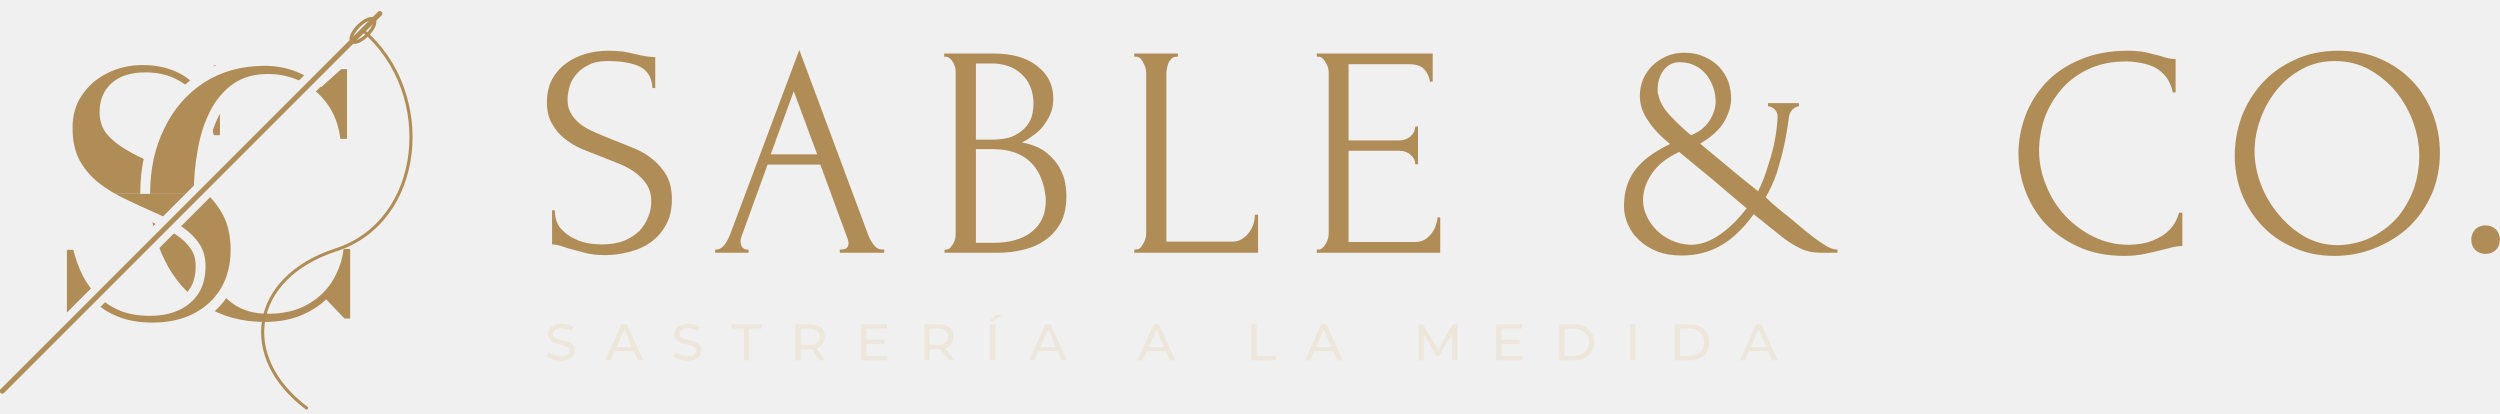
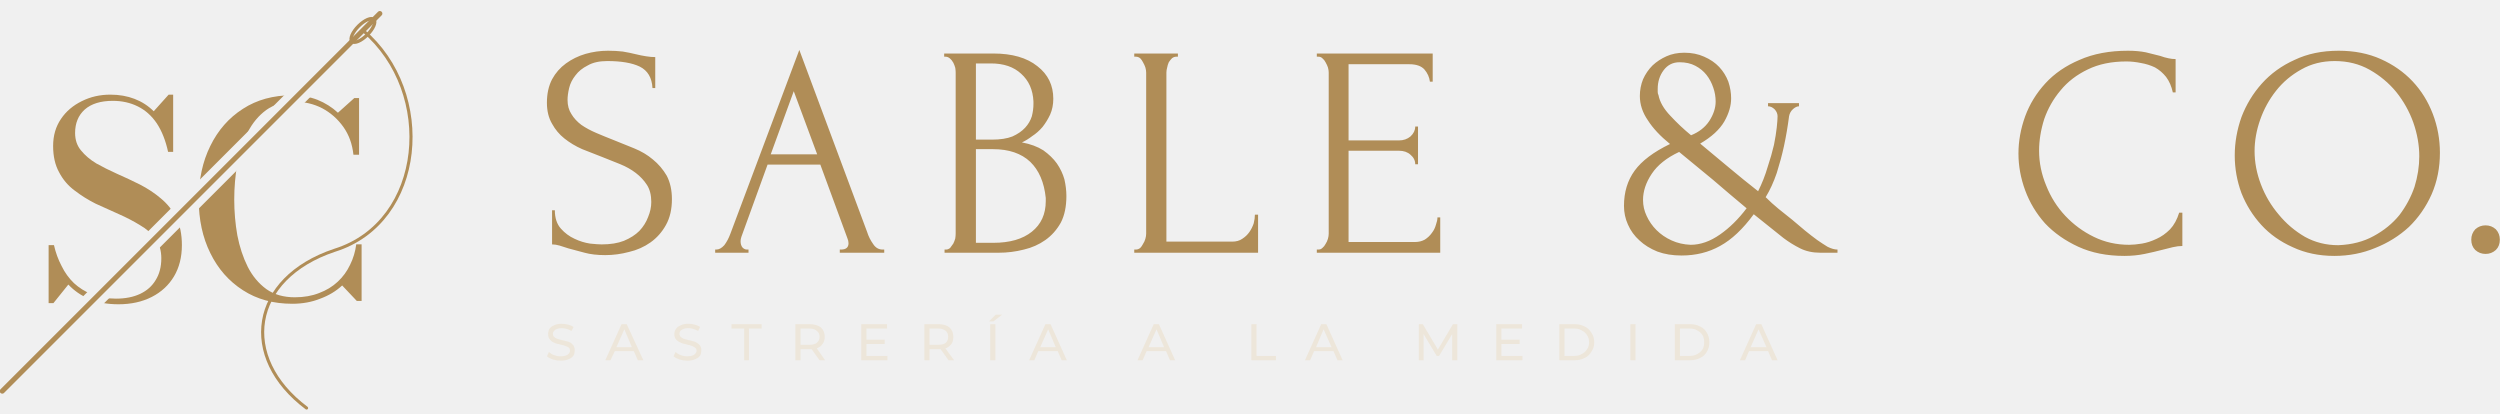
<svg xmlns="http://www.w3.org/2000/svg" viewBox="0 0 629.95 104.3" width="629.9" height="104.3">
  <g transform="translate(-22.15 -23.57)">
    <g transform="scale(0.71)">
-       <mask id="k323" maskUnits="userSpaceOnUse" x="-50" y="-50" width="400" height="400">
+       <mask id="k19" maskUnits="userSpaceOnUse" x="-50" y="-50" width="400" height="400">
        <rect x="-50" y="-50" width="400" height="400" fill="#fff" />
        <g fill="#000">
          <path d="M32 172 L166 38" fill="none" stroke="#000" stroke-width="7" stroke-linecap="round" stroke-linejoin="round" />
        </g>
      </mask>
-       <g mask="url(#k323)">
-         <clipPath id="w319">
-           <rect x="-500" y="-500" width="1400" height="602" />
-         </clipPath>
-         <clipPath id="w320">
-           <rect x="-500" y="102" width="1400" height="1400" />
-         </clipPath>
-         <g clip-path="url(#w319)">
-           <mask id="k321" maskUnits="userSpaceOnUse" x="-50" y="-50" width="400" height="400">
-             <rect x="-50" y="-50" width="400" height="400" fill="#fff" />
-             <g fill="#000">
-               <path d="M47 1.2Q34.7 1.2 25.5 -4.7Q16.4 -10.6 11.4 -20.9Q6.3 -31.2 6.3 -44.2Q6.3 -57.4 11.4 -67.6Q16.4 -77.9 25.5 -83.8Q34.7 -89.7 47 -89.7Q52.8 -89.7 58 -87.7Q63.1 -85.7 67 -82.1L74.1 -88.5H76.2V-63.8H73.8Q73 -70.8 69.3 -76Q65.6 -81.2 60.1 -84Q54.6 -86.8 48.2 -86.8Q40.8 -86.8 35.8 -83.3Q30.7 -79.7 27.6 -73.6Q24.5 -67.5 23.2 -59.9Q21.8 -52.3 21.8 -44.2Q21.8 -36.2 23.2 -28.6Q24.5 -21 27.6 -14.9Q30.7 -8.8 35.8 -5.2Q40.8 -1.7 48.2 -1.7Q54 -1.7 58.7 -3.4Q63.4 -5.2 66.8 -8.3Q70.3 -11.5 72.3 -15.7Q74.4 -19.9 75 -24.7H77.3V0H75.3L68.8 -6.8Q64.8 -3.1 59.3 -0.9Q53.7 1.2 47 1.2Z" transform="translate(120 102) scale(1) translate(-41.83 44.25)" fill="#000" stroke="#000" stroke-width="7" stroke-linejoin="round" />
-             </g>
-           </mask>
-           <g mask="url(#k321)">
-             <path d="M36.8 1.7Q29.5 1.7 24.1 -0.6Q18.8 -2.8 15 -6.8L8.4 1.2H6.4V-24.1H8.7Q9.9 -19.2 12 -15Q14.2 -10.7 17.5 -7.6Q20.8 -4.4 25.3 -2.5Q29.9 -0.7 35.8 -0.7Q41.9 -0.7 46.3 -2.8Q50.7 -4.9 53.2 -8.8Q55.6 -12.7 55.6 -18.3Q55.6 -23.4 53 -26.8Q50.5 -30.3 46.3 -32.9Q42 -35.4 37 -37.6Q32 -39.8 27 -42.2Q21.9 -44.6 17.7 -47.9Q13.5 -51.2 10.9 -55.9Q8.4 -60.6 8.4 -67.4Q8.4 -74.2 11.8 -79.1Q15.2 -84.1 20.9 -86.9Q26.5 -89.7 33.3 -89.7Q39.1 -89.7 43.8 -87.9Q48.6 -86.1 52.2 -82.4L58.8 -89.7H60.7V-64.8H58.5Q56.9 -72.2 53.6 -77.1Q50.3 -82.1 45.4 -84.6Q40.5 -87.1 34.4 -87.1Q26.4 -87.1 22.2 -83.2Q18 -79.4 18 -73Q18 -68.5 20.5 -65.3Q23.1 -62.2 27.2 -59.8Q31.3 -57.3 36.3 -55.2Q41.3 -53 46.3 -50.5Q51.2 -48 55.4 -44.5Q59.5 -41 62 -36.1Q64.5 -31.2 64.5 -24.1Q64.5 -16.3 61.1 -10.5Q57.6 -4.7 51.4 -1.5Q45.1 1.7 36.8 1.7Z" transform="translate(84 102) scale(1) translate(-35.46 43.98)" fill="#B08D57" />
-           </g>
-           <path d="M47 1.2Q34.7 1.2 25.5 -4.7Q16.4 -10.6 11.4 -20.9Q6.3 -31.2 6.3 -44.2Q6.3 -57.4 11.4 -67.6Q16.4 -77.9 25.5 -83.8Q34.7 -89.7 47 -89.7Q52.8 -89.7 58 -87.7Q63.1 -85.7 67 -82.1L74.1 -88.5H76.2V-63.8H73.8Q73 -70.8 69.3 -76Q65.6 -81.2 60.1 -84Q54.6 -86.8 48.2 -86.8Q40.8 -86.8 35.8 -83.3Q30.7 -79.7 27.6 -73.6Q24.5 -67.5 23.2 -59.9Q21.8 -52.3 21.8 -44.2Q21.8 -36.2 23.2 -28.6Q24.5 -21 27.6 -14.9Q30.7 -8.8 35.8 -5.2Q40.8 -1.7 48.2 -1.7Q54 -1.7 58.7 -3.4Q63.4 -5.2 66.8 -8.3Q70.3 -11.5 72.3 -15.7Q74.4 -19.9 75 -24.7H77.3V0H75.3L68.8 -6.8Q64.8 -3.1 59.3 -0.9Q53.7 1.2 47 1.2Z" transform="translate(120 102) scale(1) translate(-41.83 44.25)" fill="#B08D57" />
-         </g>
-         <g clip-path="url(#w320)">
-           <mask id="k322" maskUnits="userSpaceOnUse" x="-50" y="-50" width="400" height="400">
-             <rect x="-50" y="-50" width="400" height="400" fill="#fff" />
-             <g fill="#000">
-               <path d="M36.8 1.7Q29.5 1.7 24.1 -0.6Q18.8 -2.8 15 -6.8L8.4 1.2H6.4V-24.1H8.7Q9.9 -19.2 12 -15Q14.2 -10.7 17.5 -7.6Q20.8 -4.4 25.3 -2.5Q29.9 -0.7 35.8 -0.7Q41.9 -0.7 46.3 -2.8Q50.7 -4.9 53.2 -8.8Q55.6 -12.7 55.6 -18.3Q55.6 -23.4 53 -26.8Q50.5 -30.3 46.3 -32.9Q42 -35.4 37 -37.6Q32 -39.8 27 -42.2Q21.9 -44.6 17.7 -47.9Q13.5 -51.2 10.9 -55.9Q8.4 -60.6 8.4 -67.4Q8.4 -74.2 11.8 -79.1Q15.2 -84.1 20.9 -86.9Q26.5 -89.7 33.3 -89.7Q39.1 -89.7 43.8 -87.9Q48.6 -86.1 52.2 -82.4L58.8 -89.7H60.7V-64.8H58.5Q56.9 -72.2 53.6 -77.1Q50.3 -82.1 45.4 -84.6Q40.5 -87.1 34.4 -87.1Q26.4 -87.1 22.2 -83.2Q18 -79.4 18 -73Q18 -68.5 20.5 -65.3Q23.1 -62.2 27.2 -59.8Q31.3 -57.3 36.3 -55.2Q41.3 -53 46.3 -50.5Q51.2 -48 55.4 -44.5Q59.5 -41 62 -36.1Q64.5 -31.2 64.5 -24.1Q64.5 -16.3 61.1 -10.5Q57.6 -4.7 51.4 -1.5Q45.1 1.7 36.8 1.7Z" transform="translate(84 102) scale(1) translate(-35.46 43.98)" fill="#000" stroke="#000" stroke-width="7" stroke-linejoin="round" />
-             </g>
-           </mask>
-           <g mask="url(#k322)">
-             <path d="M47 1.2Q34.7 1.2 25.5 -4.7Q16.4 -10.6 11.4 -20.9Q6.3 -31.2 6.3 -44.2Q6.3 -57.4 11.4 -67.6Q16.4 -77.9 25.5 -83.8Q34.7 -89.7 47 -89.7Q52.8 -89.7 58 -87.7Q63.1 -85.7 67 -82.1L74.1 -88.5H76.2V-63.8H73.8Q73 -70.8 69.3 -76Q65.6 -81.2 60.1 -84Q54.6 -86.8 48.2 -86.8Q40.8 -86.8 35.8 -83.3Q30.7 -79.7 27.6 -73.6Q24.5 -67.5 23.2 -59.9Q21.8 -52.3 21.8 -44.2Q21.8 -36.2 23.2 -28.6Q24.5 -21 27.6 -14.9Q30.7 -8.8 35.8 -5.2Q40.8 -1.7 48.2 -1.7Q54 -1.7 58.7 -3.4Q63.4 -5.2 66.8 -8.3Q70.3 -11.5 72.3 -15.7Q74.4 -19.9 75 -24.7H77.3V0H75.3L68.8 -6.8Q64.8 -3.1 59.3 -0.9Q53.7 1.2 47 1.2Z" transform="translate(120 102) scale(1) translate(-41.83 44.25)" fill="#B08D57" />
-           </g>
-           <path d="M36.8 1.7Q29.5 1.7 24.1 -0.6Q18.8 -2.8 15 -6.8L8.4 1.2H6.4V-24.1H8.7Q9.9 -19.2 12 -15Q14.2 -10.7 17.5 -7.6Q20.8 -4.4 25.3 -2.5Q29.9 -0.7 35.8 -0.7Q41.9 -0.7 46.3 -2.8Q50.7 -4.9 53.2 -8.8Q55.6 -12.7 55.6 -18.3Q55.6 -23.4 53 -26.8Q50.5 -30.3 46.3 -32.9Q42 -35.4 37 -37.6Q32 -39.8 27 -42.2Q21.9 -44.6 17.7 -47.9Q13.5 -51.2 10.9 -55.9Q8.4 -60.6 8.4 -67.4Q8.4 -74.2 11.8 -79.1Q15.2 -84.1 20.9 -86.9Q26.5 -89.7 33.3 -89.7Q39.1 -89.7 43.8 -87.9Q48.6 -86.1 52.2 -82.4L58.8 -89.7H60.7V-64.8H58.5Q56.9 -72.2 53.6 -77.1Q50.3 -82.1 45.4 -84.6Q40.5 -87.1 34.4 -87.1Q26.4 -87.1 22.2 -83.2Q18 -79.4 18 -73Q18 -68.5 20.5 -65.3Q23.1 -62.2 27.2 -59.8Q31.3 -57.3 36.3 -55.2Q41.3 -53 46.3 -50.5Q51.2 -48 55.4 -44.5Q59.5 -41 62 -36.1Q64.5 -31.2 64.5 -24.1Q64.5 -16.3 61.1 -10.5Q57.6 -4.7 51.4 -1.5Q45.1 1.7 36.8 1.7Z" transform="translate(84 102) scale(1) translate(-35.46 43.98)" fill="#B08D57" />
-         </g>
+       <g mask="url(#k19)">
+         <path d="M30 1.4Q24 1.4 19.6 -0.5Q15.3 -2.3 12.2 -5.6L6.9 1H5.2V-19.6H7.1Q8 -15.6 9.8 -12.2Q11.5 -8.7 14.2 -6.1Q16.9 -3.6 20.6 -2.1Q24.3 -0.6 29.1 -0.6Q34.1 -0.6 37.7 -2.3Q41.3 -4 43.2 -7.2Q45.2 -10.4 45.2 -14.9Q45.2 -19 43.2 -21.8Q41.1 -24.7 37.6 -26.7Q34.2 -28.8 30.1 -30.6Q26 -32.4 21.9 -34.3Q17.9 -36.3 14.4 -39Q10.9 -41.6 8.9 -45.5Q6.8 -49.3 6.8 -54.8Q6.8 -60.3 9.6 -64.4Q12.3 -68.4 17 -70.7Q21.6 -73 27.1 -73Q31.8 -73 35.7 -71.5Q39.6 -70 42.5 -67.1L47.8 -73H49.4V-52.7H47.6Q46.3 -58.7 43.6 -62.8Q40.9 -66.8 36.9 -68.8Q32.9 -70.8 28 -70.8Q21.5 -70.8 18 -67.7Q14.6 -64.6 14.6 -59.4Q14.6 -55.7 16.7 -53.2Q18.8 -50.6 22.1 -48.6Q25.5 -46.7 29.5 -44.9Q33.6 -43.1 37.6 -41.1Q41.7 -39 45 -36.2Q48.4 -33.4 50.5 -29.4Q52.5 -25.3 52.5 -19.6Q52.5 -13.2 49.7 -8.5Q46.9 -3.8 41.8 -1.2Q36.7 1.4 30 1.4Z" transform="translate(72.1 104) scale(1) translate(-28.85 35.78)" fill="#B08D57" />
+         <path d="M38.3 1Q28.2 1 20.8 -3.8Q13.3 -8.6 9.2 -17Q5.1 -25.3 5.1 -36Q5.1 -46.7 9.2 -55Q13.3 -63.4 20.8 -68.2Q28.2 -73 38.3 -73Q43 -73 47.2 -71.4Q51.4 -69.7 54.5 -66.8L60.3 -72H62V-51.9H60Q59.4 -57.6 56.4 -61.8Q53.4 -66 48.9 -68.4Q44.4 -70.7 39.2 -70.7Q33.2 -70.7 29.1 -67.8Q25 -64.8 22.5 -59.9Q20 -54.9 18.8 -48.7Q17.7 -42.5 17.7 -36Q17.7 -29.5 18.8 -23.3Q20 -17.1 22.5 -12.1Q25 -7.2 29.1 -4.2Q33.2 -1.3 39.2 -1.3Q44 -1.3 47.8 -2.8Q51.6 -4.2 54.4 -6.8Q57.2 -9.4 58.8 -12.8Q60.5 -16.2 61 -20.1H62.9V0H61.2L56 -5.5Q52.8 -2.5 48.2 -0.8Q43.7 1 38.3 1Z" transform="translate(130.66 104) scale(1) translate(-34.03 36)" fill="#B08D57" />
      </g>
      <path d="M32 172 L166 38" fill="none" stroke="#B08D57" stroke-width="1.8" stroke-linecap="round" stroke-linejoin="round" />
      <ellipse cx="160" cy="44" rx="5.5" ry="2.2" fill="none" stroke="#B08D57" stroke-width="1.2" transform="rotate(-45 160 44)" />
      <path d="M160 44 C186 66 182 112 150 122 C120 132 116 160 140 178" fill="none" stroke="#B08D57" stroke-width="1.1" stroke-linecap="round" stroke-linejoin="round" />
    </g>
  </g>
  <g transform="translate(137.85 13.52)">
    <g transform="translate(-2.74 50.16)">
      <path fill="#B08D57" d="M34.2 -13.5Q34.2 -9.7 32.7 -7Q31.2 -4.3 28.8 -2.6Q26.4 -0.9 23.4 -0.2Q20.4 0.6 17.4 0.6Q14.4 0.6 12.2 0Q10 -0.6 8.1 -1.1Q6.9 -1.5 5.9 -1.8Q4.9 -2.1 4 -2.1V-10.7H4.7Q4.7 -7.8 6.2 -6.1Q7.7 -4.4 9.7 -3.5Q11.6 -2.6 13.6 -2.3Q15.6 -2.1 16.5 -2.1Q19.8 -2.1 22.1 -3Q24.5 -4 26 -5.5Q27.5 -7.1 28.2 -9Q29 -10.9 29 -12.8Q29 -15.4 27.9 -17.1Q26.8 -18.8 25.1 -20.1Q23.4 -21.4 21.2 -22.3Q19 -23.2 16.7 -24.1Q14.1 -25.1 11.6 -26.1Q9.1 -27.2 7.1 -28.8Q5.2 -30.3 4 -32.5Q2.7 -34.7 2.7 -37.8Q2.7 -41.2 4 -43.7Q5.3 -46.1 7.5 -47.7Q9.7 -49.3 12.4 -50.1Q15.2 -50.9 18.1 -50.9Q20.1 -50.9 21.8 -50.7Q23.6 -50.4 25.2 -50Q26.4 -49.7 27.7 -49.5Q28.9 -49.3 30 -49.3V-41.5H29.3Q29.1 -45.4 26.1 -46.9Q23.2 -48.3 17.9 -48.3Q14.9 -48.3 13 -47.2Q11 -46.2 9.9 -44.7Q8.7 -43.2 8.3 -41.5Q7.9 -39.8 7.9 -38.5Q7.9 -36.4 8.9 -34.9Q9.8 -33.4 11.4 -32.2Q13 -31.1 15.1 -30.2Q17.2 -29.3 19.5 -28.4Q22 -27.4 24.7 -26.3Q27.4 -25.2 29.4 -23.5Q31.5 -21.8 32.9 -19.4Q34.2 -16.9 34.2 -13.5ZM76.5 -0.8H76.8Q78.7 -0.8 78.7 -2.4Q78.7 -3 78.4 -3.7L71.6 -22.2H58.3L51.7 -4Q51.5 -3.4 51.5 -2.9Q51.5 -1.9 52 -1.3Q52.5 -0.8 53.1 -0.8H53.5V0H45.1V-0.8H45.4Q46.4 -0.8 47.4 -1.9Q48.3 -3.1 48.9 -4.7L66.3 -51.1L83.4 -5.2Q83.9 -3.6 84.9 -2.2Q85.8 -0.8 87.3 -0.8H87.7V0H76.5ZM59.1 -24.8H70.8L64.9 -40.7ZM102.9 -0.8H103.3Q103.8 -0.8 104.3 -1.2Q104.7 -1.7 105.1 -2.3Q105.4 -2.9 105.6 -3.6Q105.7 -4.3 105.7 -4.9V-45.4Q105.7 -45.9 105.6 -46.6Q105.4 -47.3 105.1 -47.9Q104.7 -48.6 104.2 -49Q103.7 -49.4 103.1 -49.4H102.8V-50.2H115.2Q122.3 -50.2 126.3 -47Q130.3 -43.9 130.3 -38.8Q130.3 -36.6 129.5 -34.8Q128.7 -33.1 127.6 -31.7Q126.4 -30.3 125 -29.4Q123.7 -28.4 122.4 -27.8Q125.6 -27.2 127.8 -25.8Q129.9 -24.3 131.2 -22.5Q132.5 -20.6 133.1 -18.5Q133.6 -16.3 133.6 -14.3Q133.6 -10.3 132.2 -7.6Q130.7 -4.9 128.3 -3.2Q125.9 -1.5 122.9 -0.8Q119.8 0 116.5 0H102.9ZM128.4 -13.8Q127.8 -19.7 124.5 -22.9Q121.1 -26.1 115.1 -26.1H110.8V-2.5H115.2Q121.4 -2.5 124.9 -5.3Q128.4 -8.1 128.4 -13ZM125.3 -38.1Q125.1 -42.5 122.2 -45.1Q119.4 -47.7 114.6 -47.7H110.8V-28.5H114.8Q118 -28.5 120 -29.3Q122 -30.2 123.2 -31.5Q124.4 -32.8 124.9 -34.4Q125.3 -36 125.3 -37.5ZM150.7 -0.8H151.1Q151.7 -0.8 152.2 -1.2Q152.6 -1.6 152.9 -2.2Q153.3 -2.8 153.5 -3.5Q153.7 -4.2 153.7 -4.8V-45.4Q153.7 -46 153.5 -46.7Q153.3 -47.3 152.9 -48Q152.6 -48.6 152.2 -49Q151.7 -49.4 151.1 -49.4H150.7V-50.2H161.7V-49.4H161.3Q160.7 -49.4 160.2 -49Q159.8 -48.6 159.4 -48Q159.1 -47.3 159 -46.7Q158.8 -46 158.8 -45.4V-2.8H175.4Q176.9 -2.8 177.9 -3.5Q179 -4.2 179.7 -5.2Q180.4 -6.2 180.8 -7.4Q181.1 -8.6 181.1 -9.6H181.9V0H150.7ZM196.7 -0.8H197.1Q197.7 -0.8 198.1 -1.2Q198.6 -1.6 198.9 -2.2Q199.3 -2.8 199.5 -3.5Q199.7 -4.2 199.7 -4.8V-45.4Q199.7 -46 199.5 -46.7Q199.3 -47.3 198.9 -48Q198.6 -48.6 198.1 -49Q197.7 -49.4 197.1 -49.4H196.7V-50.2H225.9V-43.1H225.2Q225 -44.8 223.8 -46.2Q222.6 -47.5 220 -47.5H204.7V-28.3H217.4Q219.1 -28.3 220.3 -29.3Q221.5 -30.4 221.5 -31.8H222.2V-22.3H221.5Q221.5 -23.7 220.3 -24.7Q219.2 -25.7 217.4 -25.7H204.7V-2.7H221.4Q222.8 -2.7 223.9 -3.3Q225 -4 225.7 -5Q226.4 -5.9 226.7 -7Q227.1 -8.1 227.1 -8.9H227.8V0H196.7ZM319.7 -5.6Q321.3 -4.3 322.8 -3.2Q324.1 -2.3 325.4 -1.5Q326.8 -0.8 327.9 -0.8V0H323.6Q320.7 0 318.5 -1.1Q316.3 -2.2 314.3 -3.7L306.8 -9.7Q302.7 -4.1 298.3 -1.7Q294 0.7 288.6 0.7Q285.2 0.7 282.5 -0.3Q279.8 -1.4 278 -3.1Q276.1 -4.8 275.1 -7.1Q274.1 -9.3 274.1 -11.8Q274.1 -17 276.8 -20.7Q279.5 -24.4 285.7 -27.4Q282 -30.4 280.1 -33.4Q278.1 -36.3 278.1 -39.5Q278.1 -41.7 278.9 -43.7Q279.8 -45.7 281.3 -47.2Q282.8 -48.6 284.8 -49.5Q286.8 -50.4 289.3 -50.4Q292.1 -50.4 294.3 -49.4Q296.6 -48.4 298.1 -46.8Q299.6 -45.2 300.4 -43.1Q301.1 -41 301.1 -38.9Q301.1 -36.1 299.4 -33.1Q297.6 -30 293.3 -27.5Q296.8 -24.6 300.5 -21.5Q304.2 -18.4 307.9 -15.5Q309.4 -18.5 310.3 -21.6Q311.3 -24.6 311.9 -27.2Q312.4 -29.7 312.6 -31.6Q312.8 -33.5 312.8 -34.4Q312.8 -35.3 312.1 -36.1Q311.3 -36.9 310.4 -36.9V-37.7H318.2V-36.9Q317.5 -36.9 316.7 -36.2Q315.9 -35.5 315.7 -34.4Q315.2 -30.5 314.4 -26.8Q313.7 -23.6 312.6 -20.1Q311.4 -16.6 309.8 -14Q311.3 -12.5 313 -11.1Q314.8 -9.7 316.5 -8.3ZM282.8 -39.7Q283.3 -37.1 285.8 -34.5Q288.2 -31.9 291 -29.6Q294 -30.8 295.6 -33.2Q297.2 -35.7 297.2 -38.1Q297.2 -39.9 296.6 -41.6Q296 -43.4 294.9 -44.8Q293.8 -46.2 292.1 -47.1Q290.4 -48 288.1 -48Q285.6 -48 284.1 -46Q282.6 -44 282.6 -41.3Q282.6 -40.9 282.6 -40.5Q282.6 -40.1 282.8 -39.7ZM290.9 -2Q294.6 -2 298.3 -4.6Q301.9 -7.1 305 -11.2Q300.8 -14.7 296.5 -18.4Q292.1 -22 288 -25.4Q283.3 -23.2 281.1 -19.9Q278.9 -16.6 278.9 -13.3Q278.9 -11.2 279.8 -9.3Q280.7 -7.3 282.3 -5.7Q283.9 -4.1 286.1 -3.1Q288.3 -2.1 290.9 -2ZM400.7 -48.2Q395.1 -48.2 391 -46.2Q386.8 -44.2 384.1 -40.9Q381.4 -37.7 380 -33.7Q378.7 -29.6 378.7 -25.7Q378.7 -21.2 380.5 -16.9Q382.2 -12.6 385.3 -9.3Q388.4 -6 392.5 -4Q396.6 -2 401.4 -2Q402.7 -2 404.6 -2.3Q406.4 -2.6 408.3 -3.5Q410.1 -4.3 411.7 -5.9Q413.2 -7.5 414 -10.1H414.8V-1.7Q413.7 -1.7 412.4 -1.4Q411.2 -1.1 409.6 -0.7Q407.7 -0.2 405.3 0.3Q402.9 0.8 400.2 0.8Q393.6 0.8 388.6 -1.5Q383.6 -3.8 380.2 -7.4Q376.9 -11.1 375.2 -15.7Q373.5 -20.3 373.5 -25Q373.5 -29.7 375.2 -34.4Q376.9 -39 380.3 -42.7Q383.7 -46.4 388.9 -48.6Q394.1 -50.9 401.1 -50.9Q403.6 -50.9 405.6 -50.5Q407.6 -50 409.2 -49.6Q410.3 -49.2 411.3 -49Q412.2 -48.8 413.1 -48.8V-40.4H412.4Q411.9 -42.7 410.7 -44.3Q409.5 -45.8 407.9 -46.7Q406.2 -47.5 404.4 -47.8Q402.5 -48.2 400.7 -48.2ZM454.2 -50.9Q460.1 -50.9 464.8 -48.8Q469.5 -46.7 472.8 -43.2Q476.1 -39.7 477.9 -35Q479.7 -30.3 479.7 -25.2Q479.7 -19.5 477.6 -14.7Q475.5 -10 471.9 -6.5Q468.2 -3.1 463.4 -1.2Q458.6 0.8 453.1 0.8Q447.3 0.8 442.6 -1.4Q437.9 -3.5 434.7 -7Q431.5 -10.5 429.7 -15Q428 -19.6 428 -24.5Q428 -29.4 429.7 -34.2Q431.5 -38.9 434.8 -42.6Q438.2 -46.4 443.1 -48.6Q447.9 -50.9 454.2 -50.9ZM454.1 -1.9Q459.2 -2.1 463 -4.2Q466.9 -6.3 469.5 -9.5Q472 -12.8 473.3 -16.6Q474.5 -20.5 474.5 -24.3Q474.5 -28.5 473 -32.8Q471.5 -37 468.7 -40.5Q465.9 -43.9 462 -46.1Q458.1 -48.3 453.2 -48.3Q448.5 -48.3 444.8 -46.2Q441 -44.1 438.4 -40.8Q435.8 -37.5 434.4 -33.5Q433 -29.5 433 -25.6Q433 -21.4 434.6 -17.2Q436.2 -13 439.1 -9.6Q441.9 -6.2 445.7 -4Q449.5 -1.9 454.1 -1.9ZM487.6 -3.3Q487.6 -4.8 488.6 -5.9Q489.7 -6.9 491.2 -6.9Q492.7 -6.9 493.8 -5.9Q494.8 -4.8 494.8 -3.3Q494.8 -1.7 493.8 -0.7Q492.7 0.3 491.2 0.3Q489.7 0.3 488.6 -0.7Q487.6 -1.7 487.6 -3.3Z" />
    </g>
    <g transform="translate(-0.53 77.26)">
      <path fill="#EDE6DA" d="M4 0.1Q3 0.1 2 -0.2Q1.1 -0.5 0.5 -1L1 -2.1Q1.5 -1.6 2.3 -1.3Q3.1 -1 4 -1Q4.8 -1 5.3 -1.2Q5.8 -1.4 6 -1.7Q6.3 -2 6.3 -2.4Q6.3 -2.9 6 -3.2Q5.7 -3.4 5.2 -3.6Q4.7 -3.8 4.1 -3.9Q3.5 -4.1 2.9 -4.2Q2.3 -4.4 1.8 -4.7Q1.4 -5 1.1 -5.4Q0.8 -5.9 0.8 -6.6Q0.8 -7.3 1.1 -7.9Q1.5 -8.5 2.3 -8.8Q3 -9.2 4.2 -9.2Q5 -9.2 5.8 -9Q6.6 -8.8 7.2 -8.4L6.7 -7.4Q6.1 -7.7 5.5 -7.9Q4.8 -8.1 4.2 -8.1Q3.5 -8.1 3 -7.9Q2.5 -7.7 2.3 -7.4Q2 -7.1 2 -6.7Q2 -6.2 2.3 -5.9Q2.6 -5.6 3.1 -5.4Q3.6 -5.3 4.2 -5.1Q4.8 -5 5.4 -4.8Q6 -4.7 6.5 -4.4Q6.9 -4.1 7.2 -3.7Q7.5 -3.2 7.5 -2.5Q7.5 -1.8 7.2 -1.2Q6.8 -0.6 6 -0.3Q5.2 0.1 4 0.1ZM15.2 0 19.3 -9.1H20.6L24.8 0H23.4L22.4 -2.3H17.6L16.5 0ZM21.9 -3.3 20 -7.8 18 -3.3ZM35.9 0.1Q34.9 0.1 33.9 -0.2Q33 -0.5 32.4 -1L32.9 -2.1Q33.4 -1.6 34.2 -1.3Q35 -1 35.9 -1Q36.7 -1 37.2 -1.2Q37.7 -1.4 37.9 -1.7Q38.2 -2 38.2 -2.4Q38.2 -2.9 37.8 -3.2Q37.5 -3.4 37.1 -3.6Q36.6 -3.8 36 -3.9Q35.4 -4.1 34.8 -4.2Q34.2 -4.4 33.7 -4.7Q33.2 -5 32.9 -5.4Q32.6 -5.9 32.6 -6.6Q32.6 -7.3 33 -7.9Q33.4 -8.5 34.2 -8.8Q34.9 -9.2 36.1 -9.2Q36.9 -9.2 37.7 -9Q38.5 -8.8 39.1 -8.4L38.6 -7.4Q38 -7.7 37.4 -7.9Q36.7 -8.1 36.1 -8.1Q35.4 -8.1 34.9 -7.9Q34.4 -7.7 34.1 -7.4Q33.9 -7.1 33.9 -6.7Q33.9 -6.2 34.2 -5.9Q34.5 -5.6 35 -5.4Q35.5 -5.3 36.1 -5.1Q36.7 -5 37.3 -4.8Q37.9 -4.7 38.3 -4.4Q38.8 -4.1 39.1 -3.7Q39.4 -3.2 39.4 -2.5Q39.4 -1.8 39.1 -1.2Q38.7 -0.6 37.9 -0.3Q37.1 0.1 35.9 0.1ZM50.2 0V-8H47V-9.1H54.6V-8H51.4V0ZM63.1 0V-9.1H66.7Q68.4 -9.1 69.5 -8.3Q70.5 -7.4 70.5 -5.9Q70.5 -4.9 70 -4.2Q69.6 -3.5 68.7 -3.1Q68.6 -3.1 68.5 -3L70.6 0H69.2L67.2 -2.8Q67 -2.8 66.7 -2.8H64.4V0ZM64.4 -3.9H66.6Q67.9 -3.9 68.5 -4.4Q69.2 -5 69.2 -5.9Q69.2 -6.9 68.5 -7.4Q67.9 -8 66.6 -8H64.4ZM79.7 0V-9.1H86.2V-8H81V-5.2H85.6V-4.1H81V-1.1H86.3V0ZM95.6 0V-9.1H99.1Q100.9 -9.1 101.9 -8.3Q102.9 -7.4 102.9 -5.9Q102.9 -4.9 102.5 -4.2Q102 -3.5 101.2 -3.1Q101.1 -3.1 100.9 -3L103.1 0H101.7L99.7 -2.8Q99.4 -2.8 99.1 -2.8H96.9V0ZM96.9 -3.9H99.1Q100.3 -3.9 101 -4.4Q101.6 -5 101.6 -5.9Q101.6 -6.9 101 -7.4Q100.3 -8 99.1 -8H96.9ZM112.2 0V-9.1H113.5V0ZM111.9 -9.8 113.6 -11.5H115.2L113 -9.8ZM122 0 126.1 -9.1H127.4L131.5 0H130.2L129.2 -2.3H124.3L123.3 0ZM128.7 -3.3 126.8 -7.8 124.8 -3.3ZM149.3 0 153.4 -9.1H154.7L158.8 0H157.5L156.5 -2.3H151.6L150.6 0ZM156 -3.3 154.1 -7.8 152.1 -3.3ZM178 0V-9.1H179.3V-1.1H184.2V0ZM191.5 0 195.6 -9.1H196.9L201 0H199.7L198.7 -2.3H193.8L192.8 0ZM198.2 -3.3 196.2 -7.8 194.3 -3.3ZM220.2 0V-9.1H221.2L225 -2.7L228.8 -9.1H229.9L229.9 0H228.6L228.6 -6.6L225.3 -1.1H224.7L221.4 -6.6V0ZM239.7 0V-9.1H246.2V-8H241V-5.2H245.6V-4.1H241V-1.1H246.3V0ZM255.6 0V-9.1H259.4Q260.9 -9.1 262 -8.5Q263.1 -8 263.7 -6.9Q264.4 -5.9 264.4 -4.5Q264.4 -3.2 263.7 -2.2Q263.1 -1.1 262 -0.6Q260.9 0 259.4 0ZM256.9 -1.1H259.4Q260.5 -1.1 261.3 -1.6Q262.1 -2 262.6 -2.8Q263.1 -3.5 263.1 -4.5Q263.1 -5.6 262.6 -6.3Q262.1 -7.1 261.3 -7.5Q260.5 -8 259.4 -8H256.9ZM273.5 0V-9.1H274.8V0ZM284.7 0V-9.1H288.5Q290 -9.1 291.1 -8.5Q292.2 -8 292.8 -6.9Q293.4 -5.9 293.4 -4.5Q293.4 -3.2 292.8 -2.2Q292.2 -1.1 291.1 -0.6Q290 0 288.5 0ZM286 -1.1H288.4Q289.6 -1.1 290.4 -1.6Q291.2 -2 291.7 -2.8Q292.1 -3.5 292.1 -4.5Q292.1 -5.6 291.7 -6.3Q291.2 -7.1 290.4 -7.5Q289.6 -8 288.4 -8H286ZM301.1 0 305.2 -9.1H306.5L310.6 0H309.2L308.2 -2.3H303.4L302.4 0ZM307.8 -3.3 305.8 -7.8 303.8 -3.3Z" />
    </g>
  </g>
</svg>
